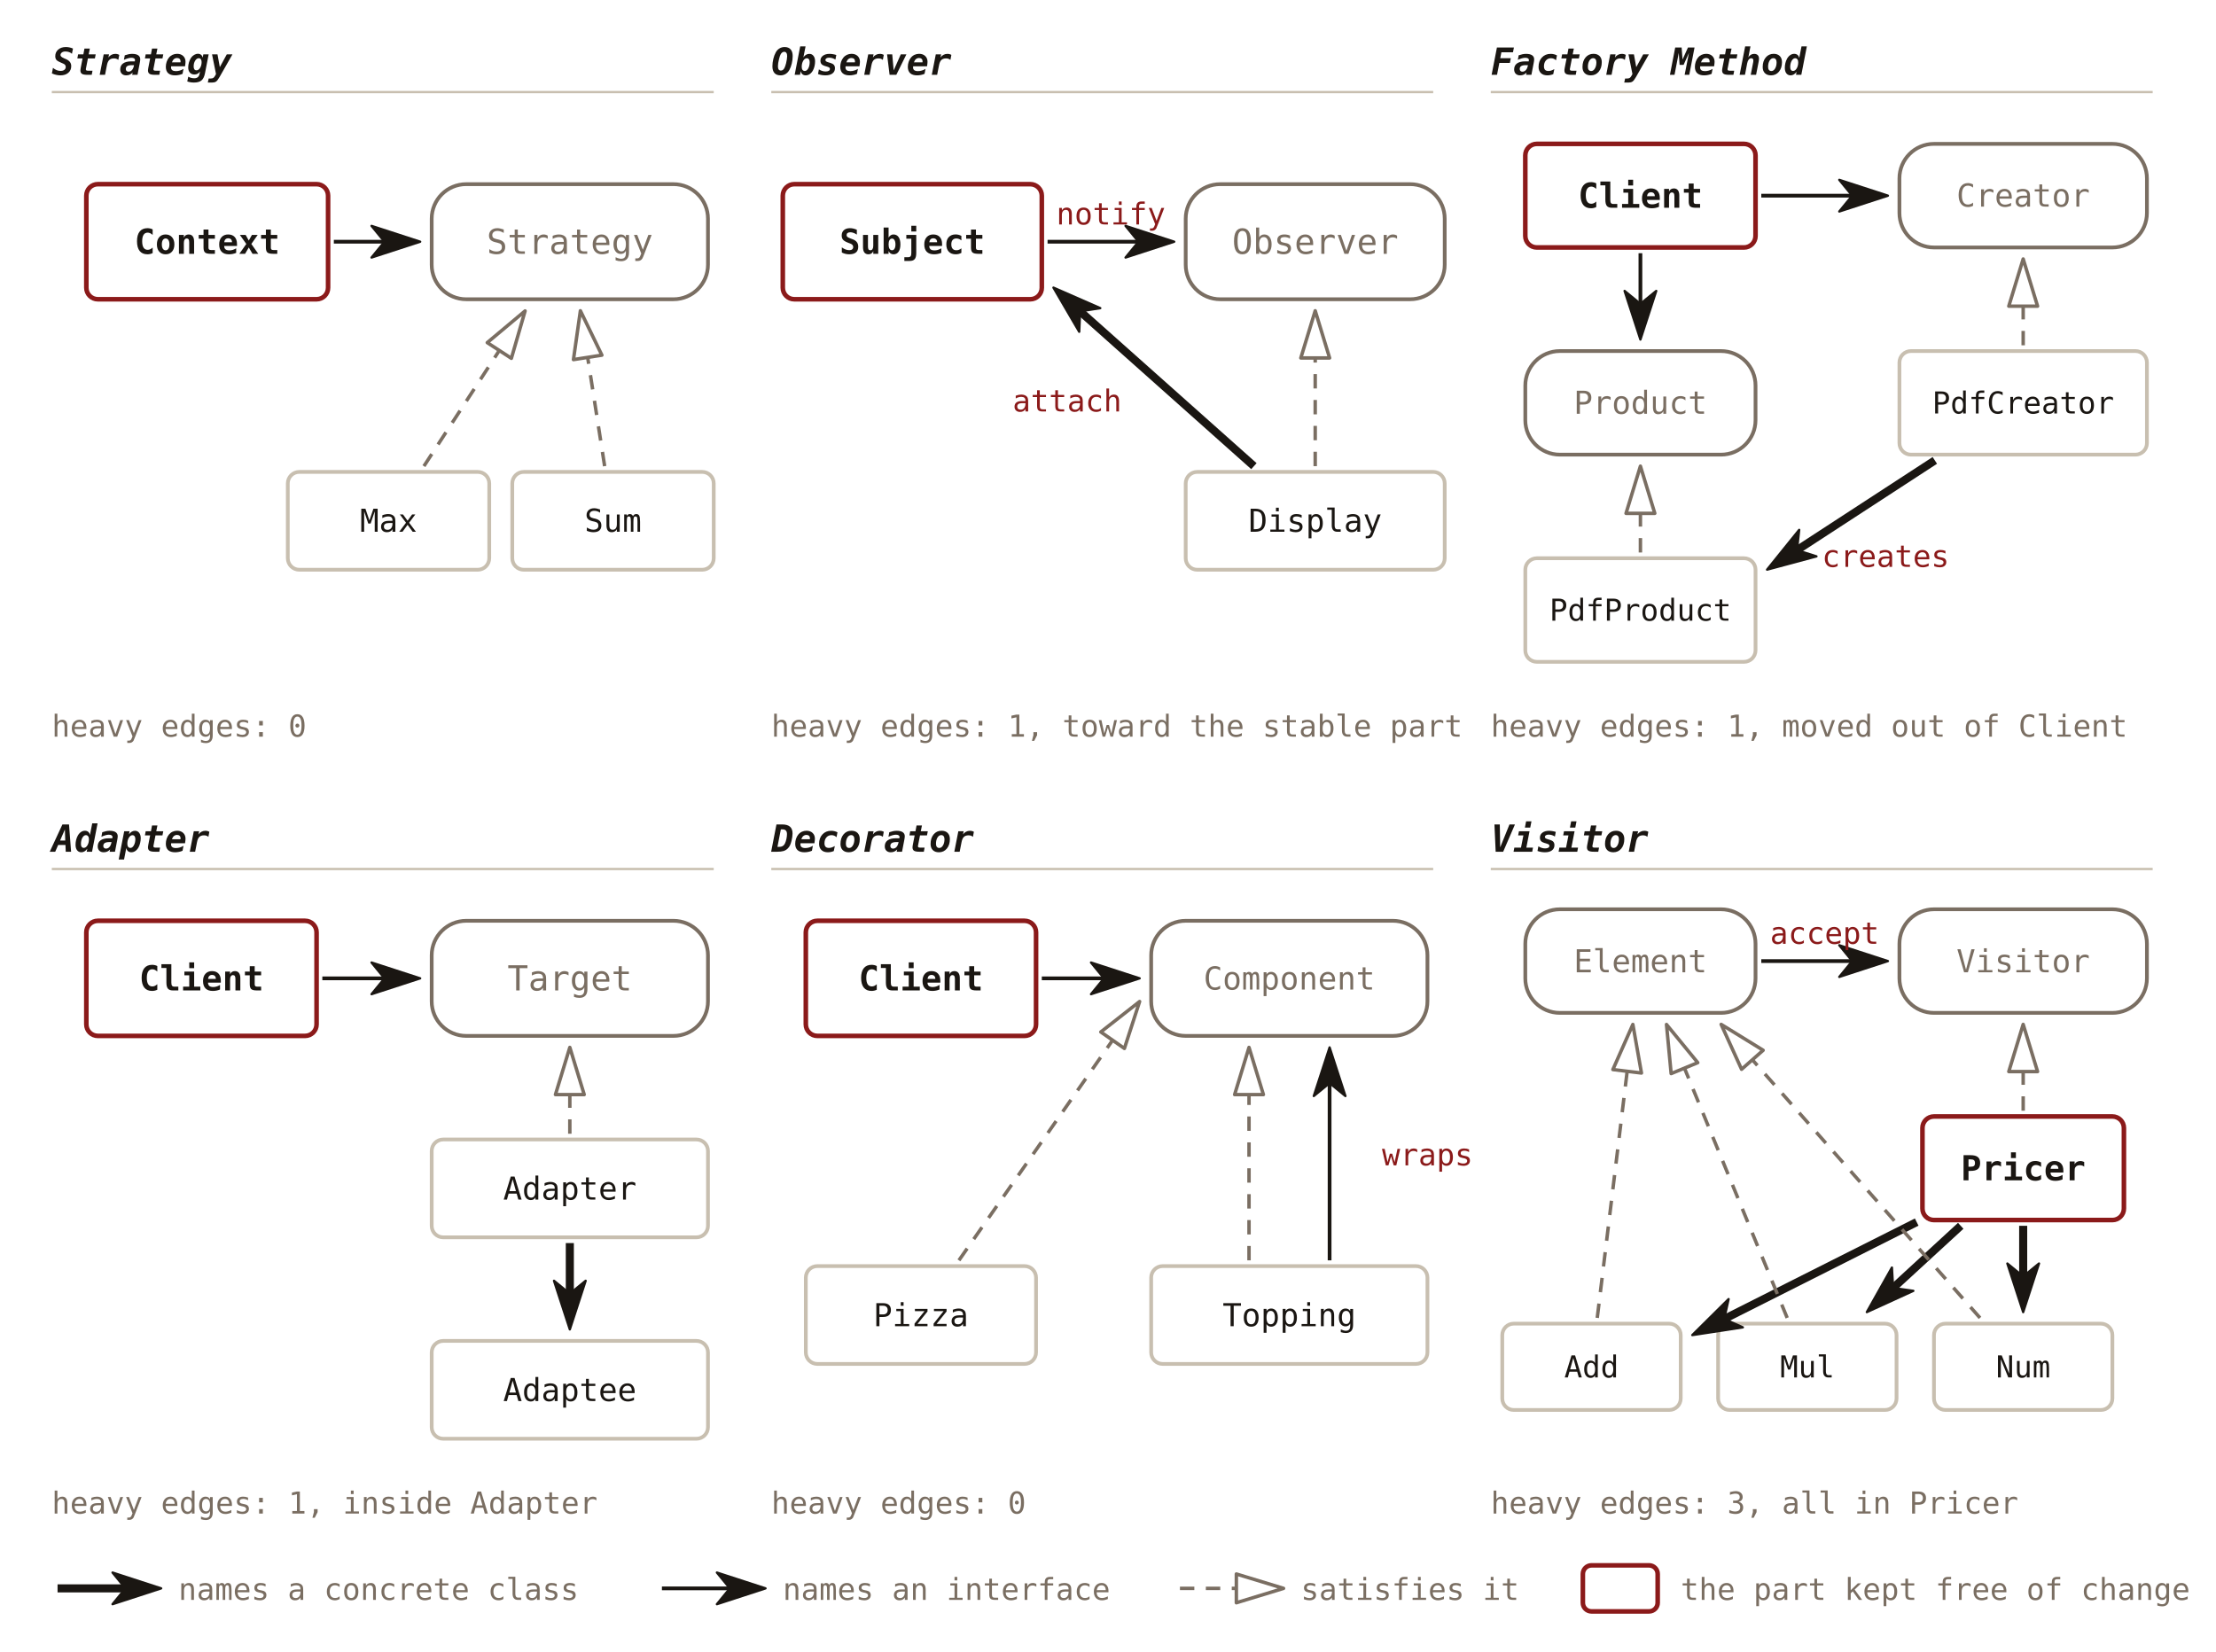
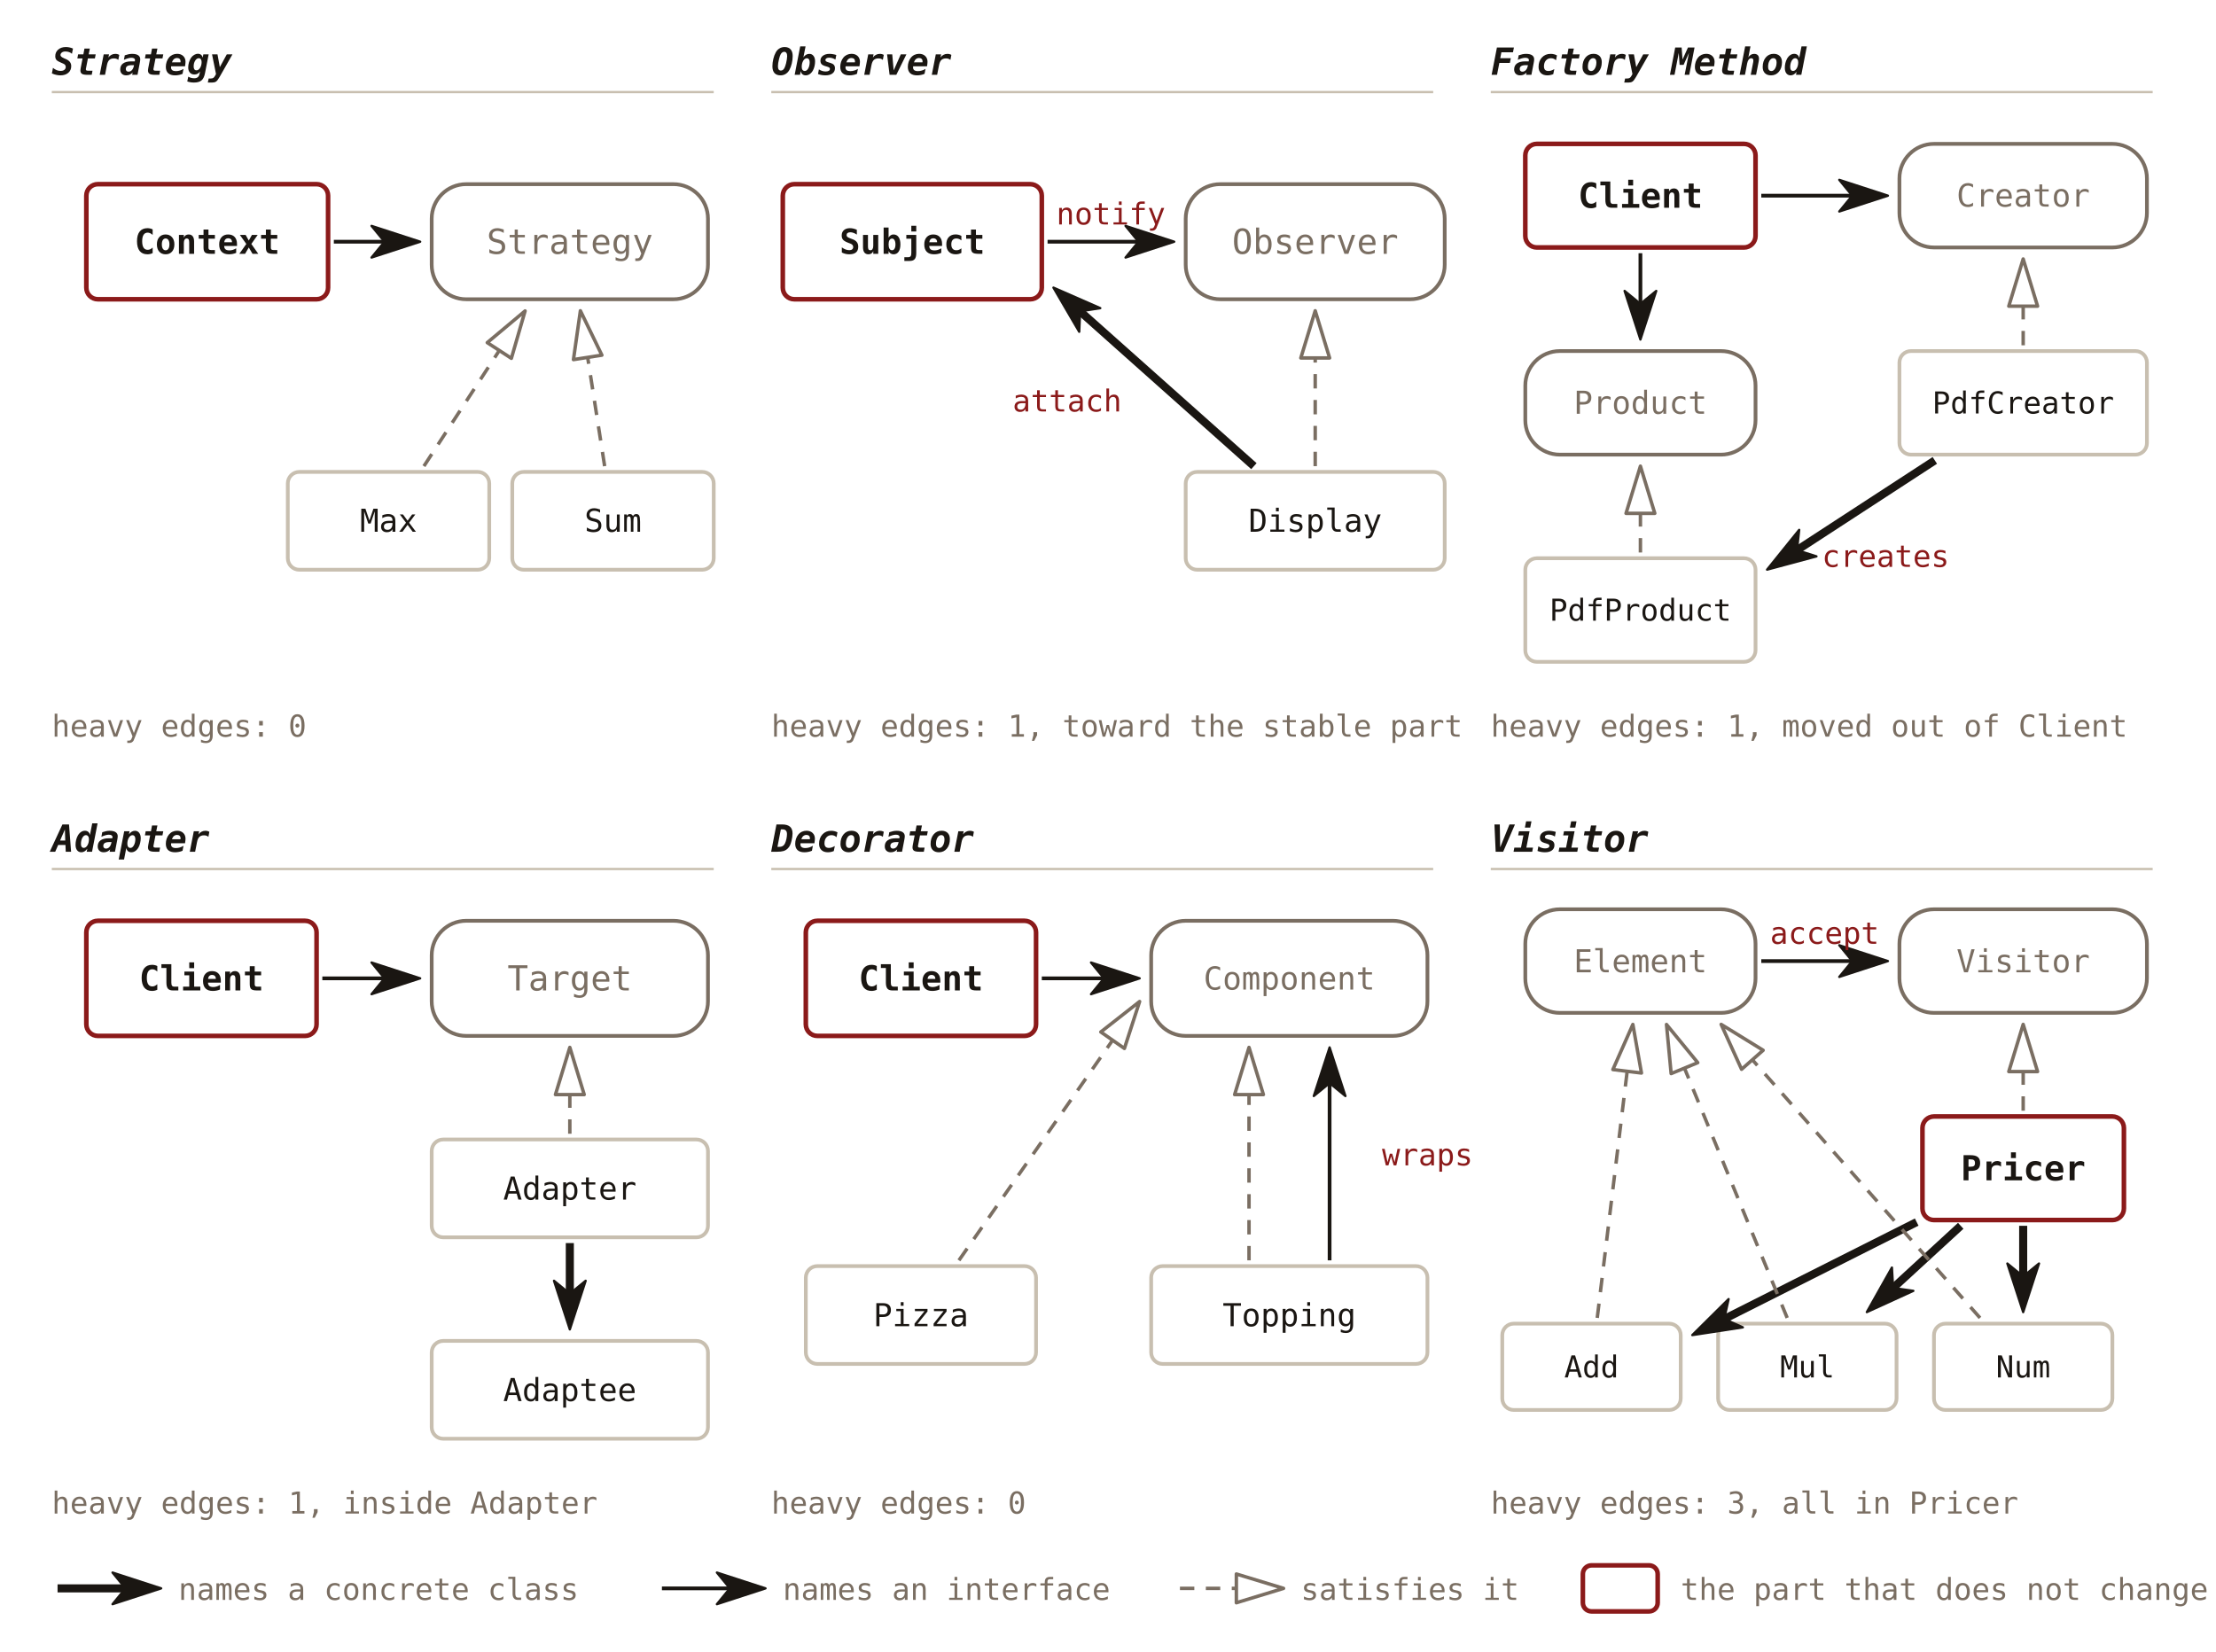
<svg xmlns="http://www.w3.org/2000/svg" viewBox="0 0 770 574" font-family="'JetBrains Mono', Consolas, monospace">
  <defs>
    <marker id="gl-solid" viewBox="0 0 18 12" refX="5" refY="6" markerWidth="18" markerHeight="12" orient="auto" markerUnits="userSpaceOnUse">
      <path d="M0.5,0.5 L17.4,6 L0.5,11.5 L5,6 Z" fill="#1a1612" stroke="#1a1612" stroke-width="0.8" stroke-linejoin="round" />
    </marker>
    <marker id="gl-hollow" viewBox="0 0 18 12" refX="1" refY="6" markerWidth="18" markerHeight="12" orient="auto" markerUnits="userSpaceOnUse">
      <path d="M1,1 L17.4,6 L1,11 Z" fill="none" stroke="#1a1612" stroke-width="1.2" stroke-linejoin="round" />
    </marker>
    <marker id="gl-hollow-muted" viewBox="0 0 18 12" refX="1" refY="6" markerWidth="18" markerHeight="12" orient="auto" markerUnits="userSpaceOnUse">
      <path d="M1,1 L17.4,6 L1,11 Z" fill="none" stroke="#7a6e62" stroke-width="1.2" stroke-linejoin="round" />
    </marker>
  </defs>
  <text x="18" y="26" font-size="13" font-weight="bold" font-style="italic" fill="#1a1612" text-anchor="start">Strategy</text>
  <line x1="18" y1="32" x2="248" y2="32" stroke="#c8bfb0" stroke-width="0.8" />
  <rect x="30" y="64" width="84" height="40" fill="none" stroke="#8b1a1a" stroke-width="1.6" rx="4" />
  <text x="72.0" y="88.2" font-size="12" font-weight="bold" fill="#1a1612" text-anchor="middle">Context</text>
  <rect x="150" y="64" width="96" height="40" fill="none" stroke="#7a6e62" stroke-width="1.3" rx="12" />
  <text x="198.0" y="88.2" font-size="12" fill="#7a6e62" text-anchor="middle">Strategy</text>
  <rect x="100" y="164" width="70" height="34" fill="none" stroke="#c8bfb0" stroke-width="1.3" rx="4" />
  <text x="135.0" y="184.8" font-size="11" fill="#1a1612" text-anchor="middle">Max</text>
  <rect x="178" y="164" width="70" height="34" fill="none" stroke="#c8bfb0" stroke-width="1.3" rx="4" />
  <text x="213.0" y="184.8" font-size="11" fill="#1a1612" text-anchor="middle">Sum</text>
  <line x1="116.0" y1="84.0" x2="133.6" y2="84.0" stroke="#1a1612" stroke-width="1.3" marker-end="url(#gl-solid)" />
  <line x1="147.3" y1="162.0" x2="173.5" y2="121.8" stroke="#7a6e62" stroke-width="1.2" stroke-dasharray="5,4" marker-end="url(#gl-hollow-muted)" />
  <line x1="210.1" y1="162.0" x2="204.2" y2="124.2" stroke="#7a6e62" stroke-width="1.2" stroke-dasharray="5,4" marker-end="url(#gl-hollow-muted)" />
  <text x="18" y="256" font-size="10.5" fill="#7a6e62" text-anchor="start">heavy edges: 0</text>
  <text x="268" y="26" font-size="13" font-weight="bold" font-style="italic" fill="#1a1612" text-anchor="start">Observer</text>
  <line x1="268" y1="32" x2="498" y2="32" stroke="#c8bfb0" stroke-width="0.8" />
  <rect x="272" y="64" width="90" height="40" fill="none" stroke="#8b1a1a" stroke-width="1.6" rx="4" />
  <text x="317.0" y="88.2" font-size="12" font-weight="bold" fill="#1a1612" text-anchor="middle">Subject</text>
  <rect x="412" y="64" width="90" height="40" fill="none" stroke="#7a6e62" stroke-width="1.3" rx="12" />
  <text x="457.0" y="88.2" font-size="12" fill="#7a6e62" text-anchor="middle">Observer</text>
  <rect x="412" y="164" width="90" height="34" fill="none" stroke="#c8bfb0" stroke-width="1.3" rx="4" />
  <text x="457.0" y="184.8" font-size="11" fill="#1a1612" text-anchor="middle">Display</text>
  <line x1="364.0" y1="84.0" x2="395.6" y2="84.0" stroke="#1a1612" stroke-width="1.3" marker-end="url(#gl-solid)" />
  <text x="386.0" y="78.0" font-size="10.5" fill="#8b1a1a" text-anchor="middle">notify</text>
  <line x1="457.0" y1="162.0" x2="457.0" y2="124.4" stroke="#7a6e62" stroke-width="1.2" stroke-dasharray="5,4" marker-end="url(#gl-hollow-muted)" />
  <line x1="435.7" y1="162.0" x2="375.3" y2="108.2" stroke="#1a1612" stroke-width="2.8" marker-end="url(#gl-solid)" />
  <text x="370.8" y="143.0" font-size="10.5" fill="#8b1a1a" text-anchor="middle">attach</text>
  <text x="268" y="256" font-size="10.5" fill="#7a6e62" text-anchor="start">heavy edges: 1, toward the stable part</text>
  <text x="518" y="26" font-size="13" font-weight="bold" font-style="italic" fill="#1a1612" text-anchor="start">Factory Method</text>
  <line x1="518" y1="32" x2="748" y2="32" stroke="#c8bfb0" stroke-width="0.8" />
  <rect x="530" y="50" width="80" height="36" fill="none" stroke="#8b1a1a" stroke-width="1.6" rx="4" />
  <text x="570.0" y="72.2" font-size="12" font-weight="bold" fill="#1a1612" text-anchor="middle">Client</text>
  <rect x="660" y="50" width="86" height="36" fill="none" stroke="#7a6e62" stroke-width="1.3" rx="12" />
  <text x="703.0" y="71.8" font-size="11" fill="#7a6e62" text-anchor="middle">Creator</text>
  <rect x="530" y="122" width="80" height="36" fill="none" stroke="#7a6e62" stroke-width="1.3" rx="12" />
  <text x="570.0" y="143.8" font-size="11" fill="#7a6e62" text-anchor="middle">Product</text>
  <rect x="660" y="122" width="86" height="36" fill="none" stroke="#c8bfb0" stroke-width="1.3" rx="4" />
  <text x="703.0" y="143.7" font-size="10.5" fill="#1a1612" text-anchor="middle">PdfCreator</text>
  <rect x="530" y="194" width="80" height="36" fill="none" stroke="#c8bfb0" stroke-width="1.3" rx="4" />
  <text x="570.0" y="215.7" font-size="10.5" fill="#1a1612" text-anchor="middle">PdfProduct</text>
  <line x1="612.0" y1="68.0" x2="643.6" y2="68.0" stroke="#1a1612" stroke-width="1.3" marker-end="url(#gl-solid)" />
  <line x1="570.0" y1="88.0" x2="570.0" y2="105.6" stroke="#1a1612" stroke-width="1.3" marker-end="url(#gl-solid)" />
  <line x1="703.0" y1="120.0" x2="703.0" y2="106.4" stroke="#7a6e62" stroke-width="1.2" stroke-dasharray="5,4" marker-end="url(#gl-hollow-muted)" />
  <line x1="570.0" y1="192.0" x2="570.0" y2="178.4" stroke="#7a6e62" stroke-width="1.2" stroke-dasharray="5,4" marker-end="url(#gl-hollow-muted)" />
  <line x1="672.3" y1="160.0" x2="624.4" y2="191.2" stroke="#1a1612" stroke-width="2.8" marker-end="url(#gl-solid)" />
  <text x="655.2" y="197.0" font-size="10.5" fill="#8b1a1a" text-anchor="middle">creates</text>
  <text x="518" y="256" font-size="10.5" fill="#7a6e62" text-anchor="start">heavy edges: 1, moved out of Client</text>
  <text x="18" y="296" font-size="13" font-weight="bold" font-style="italic" fill="#1a1612" text-anchor="start">Adapter</text>
  <line x1="18" y1="302" x2="248" y2="302" stroke="#c8bfb0" stroke-width="0.8" />
  <rect x="30" y="320" width="80" height="40" fill="none" stroke="#8b1a1a" stroke-width="1.6" rx="4" />
  <text x="70.0" y="344.2" font-size="12" font-weight="bold" fill="#1a1612" text-anchor="middle">Client</text>
  <rect x="150" y="320" width="96" height="40" fill="none" stroke="#7a6e62" stroke-width="1.3" rx="12" />
  <text x="198.0" y="344.2" font-size="12" fill="#7a6e62" text-anchor="middle">Target</text>
  <rect x="150" y="396" width="96" height="34" fill="none" stroke="#c8bfb0" stroke-width="1.3" rx="4" />
  <text x="198.0" y="416.9" font-size="11" fill="#1a1612" text-anchor="middle">Adapter</text>
  <rect x="150" y="466" width="96" height="34" fill="none" stroke="#c8bfb0" stroke-width="1.3" rx="4" />
  <text x="198.0" y="486.9" font-size="11" fill="#1a1612" text-anchor="middle">Adaptee</text>
  <line x1="112.0" y1="340.0" x2="133.6" y2="340.0" stroke="#1a1612" stroke-width="1.3" marker-end="url(#gl-solid)" />
  <line x1="198.0" y1="394.0" x2="198.0" y2="380.4" stroke="#7a6e62" stroke-width="1.2" stroke-dasharray="5,4" marker-end="url(#gl-hollow-muted)" />
  <line x1="198.0" y1="432.0" x2="198.0" y2="449.6" stroke="#1a1612" stroke-width="2.8" marker-end="url(#gl-solid)" />
  <text x="18" y="526" font-size="10.5" fill="#7a6e62" text-anchor="start">heavy edges: 1, inside Adapter</text>
  <text x="268" y="296" font-size="13" font-weight="bold" font-style="italic" fill="#1a1612" text-anchor="start">Decorator</text>
  <line x1="268" y1="302" x2="498" y2="302" stroke="#c8bfb0" stroke-width="0.8" />
  <rect x="280" y="320" width="80" height="40" fill="none" stroke="#8b1a1a" stroke-width="1.6" rx="4" />
  <text x="320.0" y="344.2" font-size="12" font-weight="bold" fill="#1a1612" text-anchor="middle">Client</text>
  <rect x="400" y="320" width="96" height="40" fill="none" stroke="#7a6e62" stroke-width="1.3" rx="12" />
  <text x="448.0" y="343.9" font-size="11" fill="#7a6e62" text-anchor="middle">Component</text>
  <rect x="280" y="440" width="80" height="34" fill="none" stroke="#c8bfb0" stroke-width="1.3" rx="4" />
  <text x="320.0" y="460.9" font-size="11" fill="#1a1612" text-anchor="middle">Pizza</text>
  <rect x="400" y="440" width="96" height="34" fill="none" stroke="#c8bfb0" stroke-width="1.3" rx="4" />
  <text x="448.0" y="460.9" font-size="11" fill="#1a1612" text-anchor="middle">Topping</text>
  <line x1="362.0" y1="340.0" x2="383.6" y2="340.0" stroke="#1a1612" stroke-width="1.3" marker-end="url(#gl-solid)" />
  <line x1="333.2" y1="438.0" x2="386.6" y2="361.5" stroke="#7a6e62" stroke-width="1.2" stroke-dasharray="5,4" marker-end="url(#gl-hollow-muted)" />
  <line x1="434.0" y1="438.0" x2="434.0" y2="380.4" stroke="#7a6e62" stroke-width="1.2" stroke-dasharray="5,4" marker-end="url(#gl-hollow-muted)" />
  <line x1="462.0" y1="438.0" x2="462.0" y2="376.4" stroke="#1a1612" stroke-width="1.3" marker-end="url(#gl-solid)" />
  <text x="496.0" y="405.0" font-size="10.5" fill="#8b1a1a" text-anchor="middle">wraps</text>
  <text x="268" y="526" font-size="10.5" fill="#7a6e62" text-anchor="start">heavy edges: 0</text>
  <text x="518" y="296" font-size="13" font-weight="bold" font-style="italic" fill="#1a1612" text-anchor="start">Visitor</text>
  <line x1="518" y1="302" x2="748" y2="302" stroke="#c8bfb0" stroke-width="0.8" />
  <rect x="530" y="316" width="80" height="36" fill="none" stroke="#7a6e62" stroke-width="1.3" rx="12" />
  <text x="570.0" y="337.9" font-size="11" fill="#7a6e62" text-anchor="middle">Element</text>
  <rect x="660" y="316" width="86" height="36" fill="none" stroke="#7a6e62" stroke-width="1.3" rx="12" />
  <text x="703.0" y="337.9" font-size="11" fill="#7a6e62" text-anchor="middle">Visitor</text>
  <rect x="668" y="388" width="70" height="36" fill="none" stroke="#8b1a1a" stroke-width="1.6" rx="4" />
  <text x="703.0" y="410.2" font-size="12" font-weight="bold" fill="#1a1612" text-anchor="middle">Pricer</text>
  <rect x="522" y="460" width="62" height="30" fill="none" stroke="#c8bfb0" stroke-width="1.3" rx="4" />
  <text x="553.0" y="478.7" font-size="10.5" fill="#1a1612" text-anchor="middle">Add</text>
  <rect x="597" y="460" width="62" height="30" fill="none" stroke="#c8bfb0" stroke-width="1.3" rx="4" />
  <text x="628.0" y="478.7" font-size="10.5" fill="#1a1612" text-anchor="middle">Mul</text>
  <rect x="672" y="460" width="62" height="30" fill="none" stroke="#c8bfb0" stroke-width="1.3" rx="4" />
  <text x="703.0" y="478.7" font-size="10.5" fill="#1a1612" text-anchor="middle">Num</text>
  <line x1="612.0" y1="334.0" x2="643.6" y2="334.0" stroke="#1a1612" stroke-width="1.3" marker-end="url(#gl-solid)" />
  <text x="634.0" y="328.0" font-size="10.5" fill="#8b1a1a" text-anchor="middle">accept</text>
  <line x1="703.0" y1="386.0" x2="703.0" y2="372.4" stroke="#7a6e62" stroke-width="1.2" stroke-dasharray="5,4" marker-end="url(#gl-hollow-muted)" />
  <line x1="555.0" y1="458.0" x2="565.4" y2="372.3" stroke="#7a6e62" stroke-width="1.2" stroke-dasharray="5,4" marker-end="url(#gl-hollow-muted)" />
  <line x1="666.0" y1="424.7" x2="599.1" y2="458.4" stroke="#1a1612" stroke-width="2.8" marker-end="url(#gl-solid)" />
  <line x1="621.0" y1="458.0" x2="585.3" y2="371.2" stroke="#7a6e62" stroke-width="1.2" stroke-dasharray="5,4" marker-end="url(#gl-hollow-muted)" />
  <line x1="681.3" y1="426.0" x2="657.8" y2="447.6" stroke="#1a1612" stroke-width="2.8" marker-end="url(#gl-solid)" />
  <line x1="688.0" y1="458.0" x2="608.9" y2="368.3" stroke="#7a6e62" stroke-width="1.2" stroke-dasharray="5,4" marker-end="url(#gl-hollow-muted)" />
  <line x1="703.0" y1="426.0" x2="703.0" y2="443.6" stroke="#1a1612" stroke-width="2.8" marker-end="url(#gl-solid)" />
  <text x="518" y="526" font-size="10.5" fill="#7a6e62" text-anchor="start">heavy edges: 3, all in Pricer</text>
  <line class="legend" x1="20" y1="552" x2="43.6" y2="552" stroke="#1a1612" stroke-width="2.8" marker-end="url(#gl-solid)" />
  <text x="62" y="556" font-size="10.5" fill="#7a6e62" text-anchor="start">names a concrete class</text>
  <line class="legend" x1="230" y1="552" x2="253.6" y2="552" stroke="#1a1612" stroke-width="1.3" marker-end="url(#gl-solid)" />
  <text x="272" y="556" font-size="10.5" fill="#7a6e62" text-anchor="start">names an interface</text>
  <line class="legend" x1="410" y1="552" x2="429.6" y2="552" stroke="#7a6e62" stroke-width="1.2" stroke-dasharray="5,4" marker-end="url(#gl-hollow-muted)" />
  <text x="452" y="556" font-size="10.5" fill="#7a6e62" text-anchor="start">satisfies it</text>
  <rect x="550" y="544" width="26" height="16" fill="none" stroke="#8b1a1a" stroke-width="1.6" rx="3" />
-   <text x="584" y="556" font-size="10.5" fill="#7a6e62" text-anchor="start">the part kept free of change</text>
+   <text x="584" y="556" font-size="10.5" fill="#7a6e62" text-anchor="start">the part that does not change</text>
</svg>
